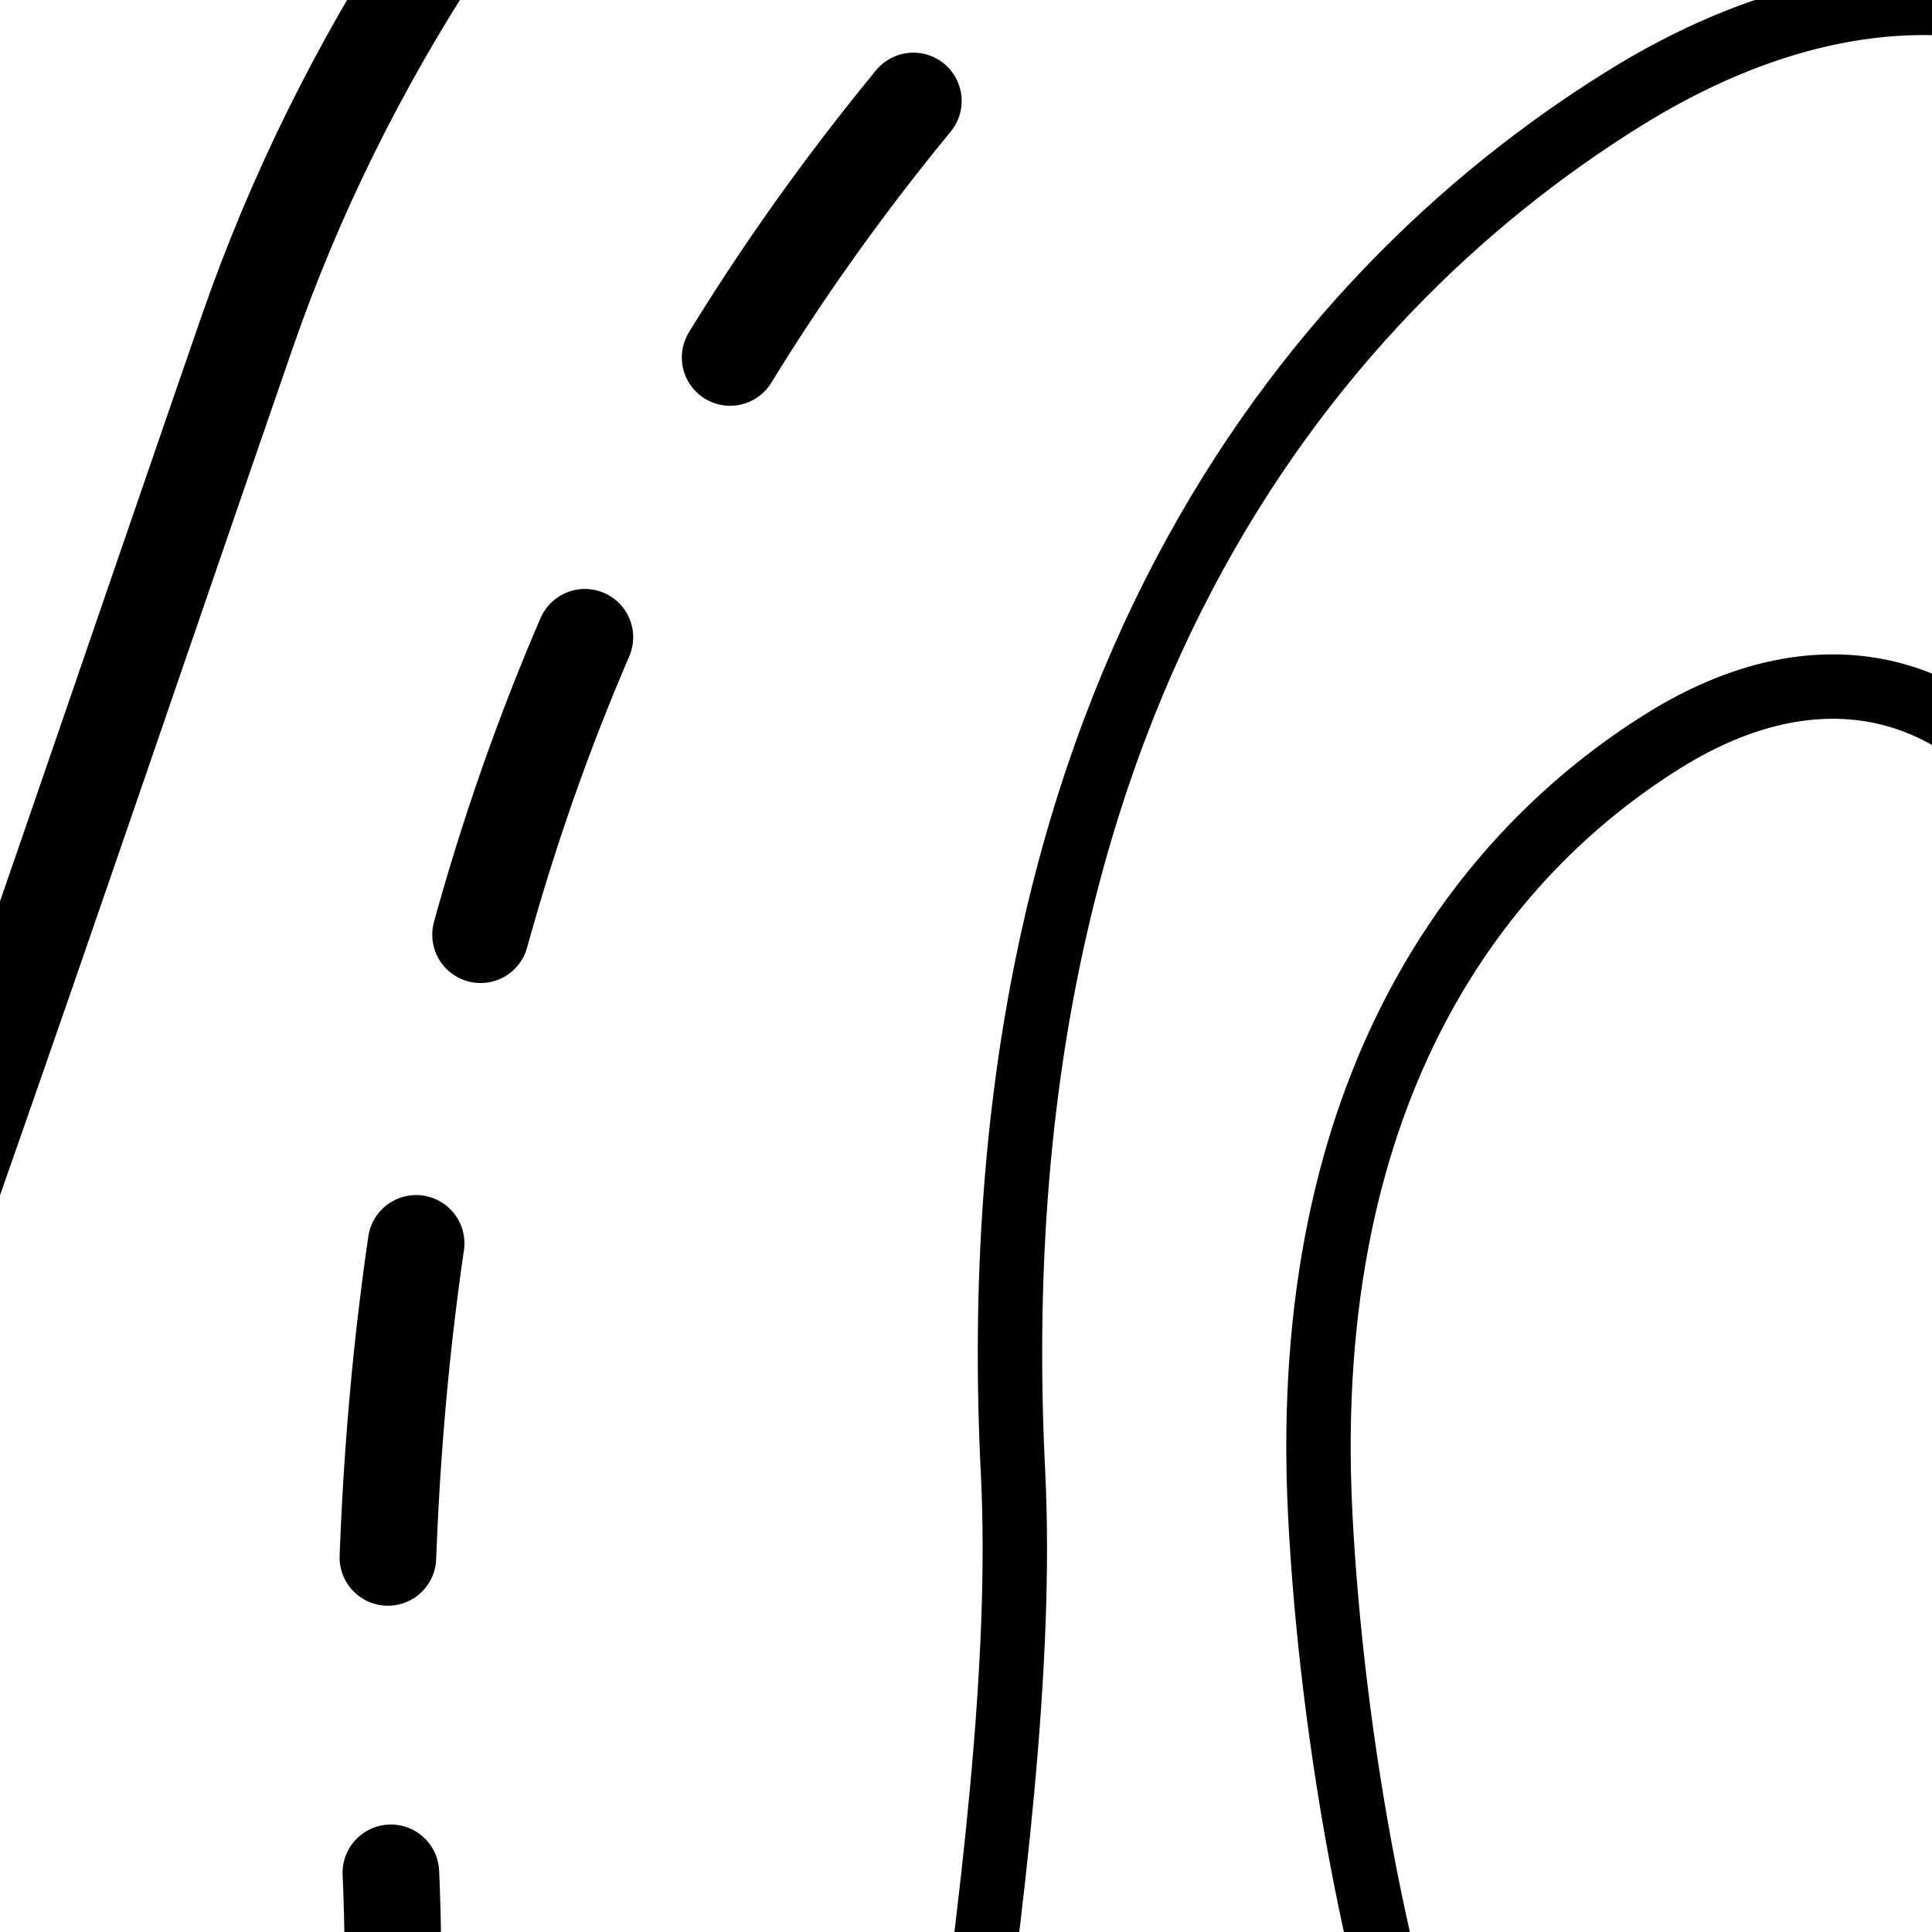
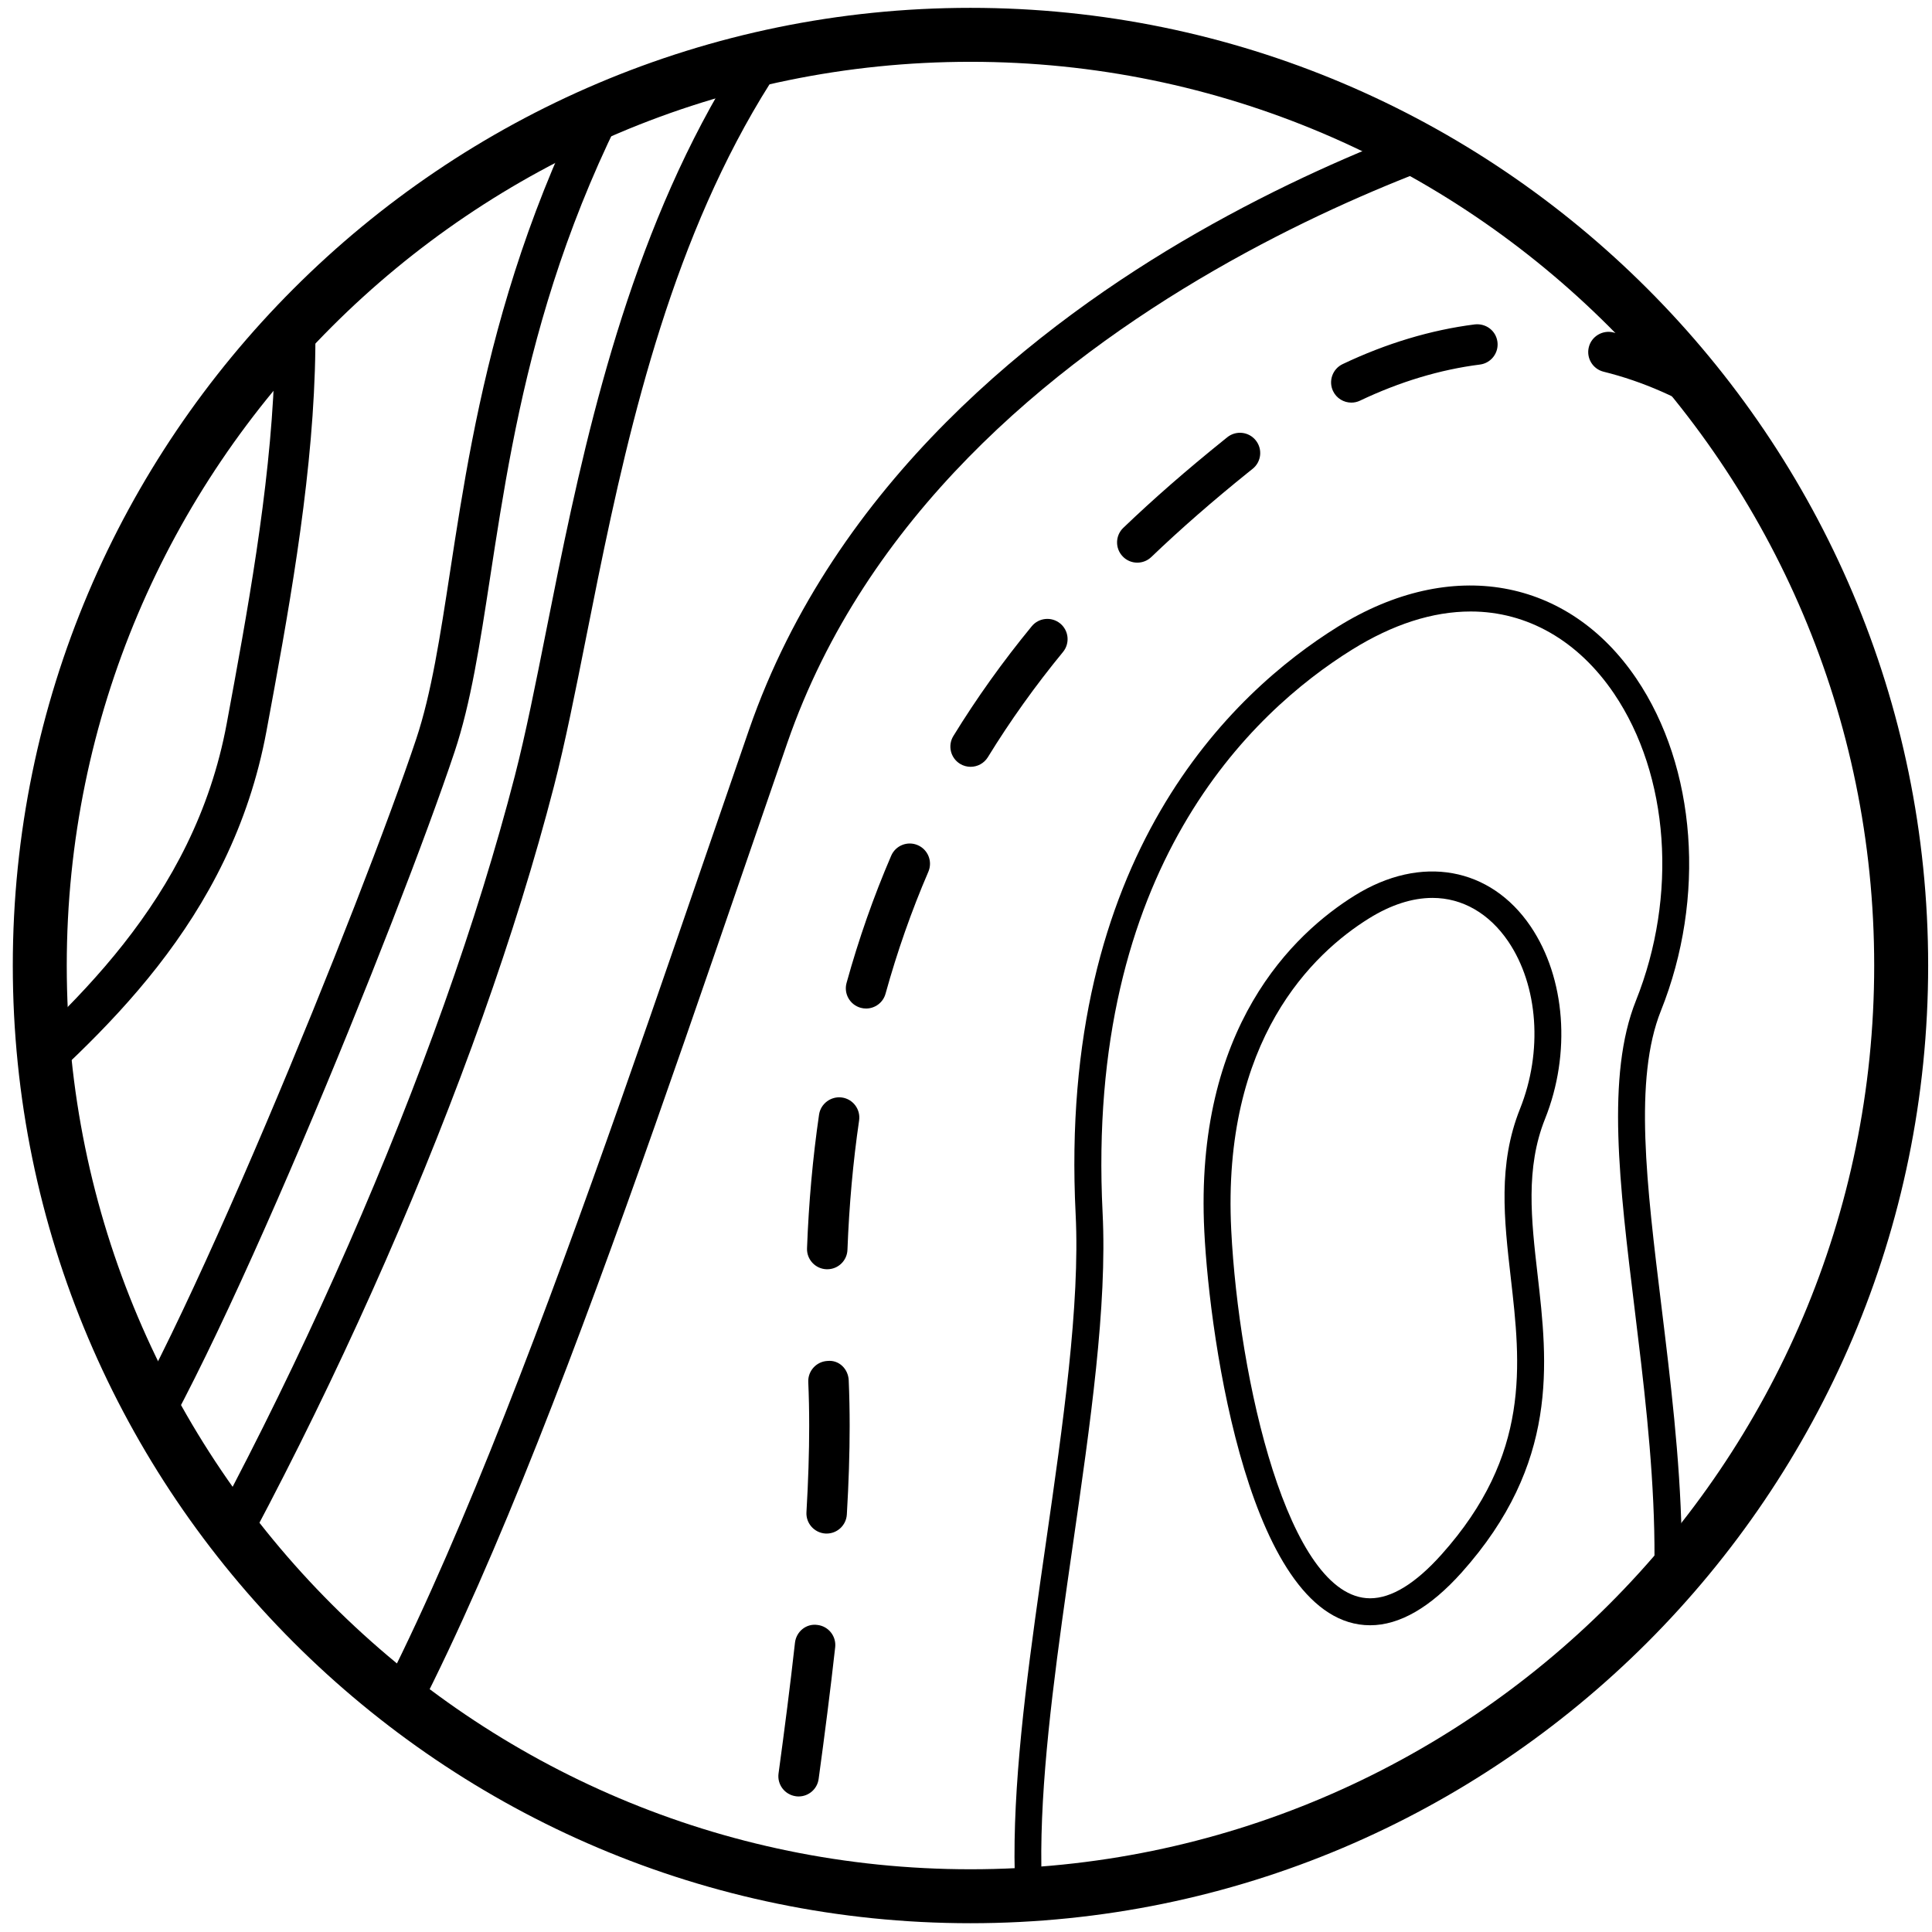
- <svg xmlns="http://www.w3.org/2000/svg" xmlns:xlink="http://www.w3.org/1999/xlink" version="1.1" id="Layer_1" x="0px" y="0px" width="30px" height="30px" viewBox="0 0 30 30" enable-background="new 0 0 30 30" xml:space="preserve">
-   <circle fill="none" stroke="#000000" stroke-width="2" stroke-linecap="round" stroke-linejoin="round" stroke-miterlimit="10" cx="11.333" cy="13.668" r="34.5" />
+ <svg xmlns="http://www.w3.org/2000/svg" xmlns:xlink="http://www.w3.org/1999/xlink" version="1.1" id="wood-pattern" class="pattern-img image-on" x="0px" y="0px" width="176px" height="176px" viewBox="0 0 176 176" enable-background="new 0 0 176 176" xml:space="preserve">
  <g>
    <defs>
-       <circle id="SVGID_1_" cx="11.333" cy="13.668" r="34.5" />
+       <circle id="SVGID_1_" cx="88.408" cy="87.957" r="84.784" />
    </defs>
    <clipPath id="SVGID_2_">
      <use xlink:href="#SVGID_1_" overflow="visible" />
    </clipPath>
-     <path clip-path="url(#SVGID_2_)" fill="none" stroke="#000000" stroke-miterlimit="10" d="M25.834,11.501   c-2.787,1.735-5.668,5.334-5.334,12s3,18.666,8.667,12.333s1-11.667,3-16.667S30.67,8.49,25.834,11.501z" />
-     <path clip-path="url(#SVGID_2_)" fill="none" stroke="#000000" stroke-miterlimit="10" d="M25.209,1.536   c-4.953,3.083-10.072,9.479-9.479,21.324s-8.536,35.682,6.104,31.974c25-6.333,11.075-30.79,14.629-39.675   C40.018,6.273,33.803-3.813,25.209,1.536z" />
-     <g clip-path="url(#SVGID_2_)">
-       <path fill="none" stroke="#000000" stroke-width="1.5" stroke-linecap="round" stroke-linejoin="round" stroke-dasharray="4.899,4.899" d="    M21.207-5.238C13.945,0.61,5.11,9.909,6.059,28.839C7.008,47.77-7.582,85.861,15.813,79.936    c39.952-10.12,26.676-46.902,32.354-61.102C53.848,4.635,38.5-19.166,21.207-5.238z" />
-     </g>
-     <path clip-path="url(#SVGID_2_)" fill="none" stroke="#000000" stroke-width="1.5" stroke-miterlimit="10" d="M31.834-17.833   c0,0-22,5.666-28,23s-12.666,38-19,43.667s-12,4.333-5-7s12.666-24.667,15.333-35S-1.167-25.499,18.5-30.499s-9.332-5.333-17.666,7   s-7.334,23-9.334,29s-9,23.333-12,27.333s-11.667-6.667-8-10.667s11.333-8.333,13-17.333s3.334-18.667-0.666-24.667" />
+     <path clip-path="url(#SVGID_2_)" d="M124.816,148.057L124.816,148.057c-10.918,0-14.607-25.896-15.106-35.873   c-0.935-18.623,8.174-27.162,13.685-30.595c6.08-3.789,12.396-2.577,16.039,2.8c3.18,4.7,3.698,11.585,1.314,17.539   c-1.793,4.48-1.253,9.191-0.68,14.18c0.925,8.067,1.971,17.209-6.916,27.143C130.296,146.439,127.494,148.057,124.816,148.057z    M130.498,81.797c-1.85,0-3.803,0.631-5.803,1.877c-5.055,3.146-13.401,11.02-12.533,28.387c0.68,13.523,5.17,33.539,12.654,33.539   l0,0c1.947,0,4.136-1.344,6.502-3.988c8.154-9.112,7.215-17.303,6.308-25.225c-0.606-5.304-1.181-10.313,0.842-15.373   c2.087-5.219,1.666-11.205-1.069-15.248C135.663,83.208,133.215,81.797,130.498,81.797z" />
+     <path clip-path="url(#SVGID_2_)" d="M107.413,191.307L107.413,191.307c-4.427,0-7.918-1.443-10.38-4.285   c-7.245-8.365-4.45-27.765-1.747-46.522c1.53-10.636,3.116-21.634,2.702-29.888c-1.635-32.612,14.254-47.524,23.869-53.51   c10.357-6.449,21.018-4.438,27.203,4.702c5.484,8.096,6.364,19.979,2.244,30.275c-2.482,6.214-1.311,15.805,0.047,26.908   c3.274,26.791,7.351,60.136-36.836,71.328C111.922,190.973,109.532,191.307,107.413,191.307z M133.979,55.705   c-3.471,0-7.107,1.171-10.818,3.481c-9.158,5.701-24.29,19.946-22.717,51.3c0.426,8.492-1.105,19.113-2.727,30.361   c-2.621,18.213-5.335,37.049,1.176,44.563c3.027,3.5,7.967,4.313,15.021,2.523c42.088-10.664,38.157-42.815,35.001-68.652   c-1.398-11.438-2.605-21.319,0.111-28.116c3.824-9.56,3.041-20.546-1.996-27.987C143.766,58.359,139.13,55.705,133.979,55.705z" />
+     <path clip-path="url(#SVGID_2_)" d="M93.857,253.771c-0.901,0-1.69-0.662-1.821-1.582c-0.144-1.008,0.557-1.941,1.563-2.086   c1.693-0.242,3.496-0.605,5.362-1.078c2.079-0.526,4.095-1.084,6.058-1.67c0.989-0.301,2.008,0.266,2.295,1.24   c0.291,0.977-0.265,2.002-1.238,2.291c-2.012,0.6-4.079,1.174-6.206,1.709c-1.993,0.508-3.927,0.896-5.748,1.154   C94.033,253.768,93.943,253.771,93.857,253.771z M81.925,253.329c-0.165,0-0.333-0.021-0.498-0.067   c-4.404-1.232-7.98-3.755-10.63-7.498c-0.589-0.828-0.392-1.979,0.438-2.568c0.832-0.586,1.982-0.391,2.569,0.438   c2.181,3.078,4.999,5.063,8.617,6.076c0.98,0.276,1.553,1.296,1.278,2.274C83.47,252.797,82.73,253.329,81.925,253.329z    M116.891,247.035c-0.729,0-1.423-0.438-1.711-1.159c-0.38-0.942,0.082-2.017,1.027-2.396c3.74-1.498,7.342-3.172,10.697-4.965   c0.898-0.483,2.015-0.143,2.494,0.754c0.479,0.897,0.143,2.015-0.756,2.494c-3.476,1.859-7.199,3.592-11.068,5.139   C117.352,246.992,117.118,247.035,116.891,247.035z M137.971,235.656c-0.574,0-1.141-0.268-1.5-0.768   c-0.595-0.828-0.404-1.979,0.422-2.574c3.228-2.316,6.25-4.846,8.989-7.514c0.729-0.714,1.896-0.689,2.606,0.033   c0.71,0.73,0.695,1.896-0.033,2.605c-2.869,2.797-6.036,5.444-9.413,7.869C138.716,235.544,138.341,235.656,137.971,235.656z    M67.836,235.454c-0.853,0-1.62-0.597-1.801-1.466c-0.752-3.592-1.18-7.61-1.311-12.287c-0.029-1.016,0.772-1.864,1.79-1.895   c0.989,0.036,1.866,0.772,1.894,1.793c0.124,4.393,0.539,8.307,1.234,11.633c0.209,0.998-0.429,1.976-1.425,2.184   C68.089,235.443,67.962,235.454,67.836,235.454z M155.068,218.938c-0.381,0-0.769-0.115-1.098-0.365   c-0.818-0.605-0.986-1.76-0.379-2.575c2.297-3.09,4.395-6.429,6.234-9.925c0.477-0.896,1.592-1.244,2.49-0.772   c0.9,0.476,1.246,1.591,0.772,2.49c-1.929,3.664-4.129,7.165-6.541,10.405C156.188,218.684,155.633,218.938,155.068,218.938z    M66.827,211.461c-0.037,0-0.076,0-0.114-0.002c-1.017-0.063-1.789-0.938-1.727-1.954c0.225-3.667,0.574-7.623,1.066-12.09   c0.112-1.013,0.997-1.771,2.035-1.628c1.012,0.109,1.741,1.021,1.63,2.031c-0.487,4.408-0.832,8.305-1.053,11.91   C68.605,210.707,67.794,211.461,66.827,211.461z M166.293,197.771c-0.209,0-0.42-0.037-0.626-0.11   c-0.958-0.347-1.452-1.401-1.106-2.358c1.287-3.563,2.412-7.381,3.349-11.335c0.235-0.995,1.237-1.604,2.215-1.37   c0.991,0.231,1.604,1.228,1.371,2.215c-0.966,4.094-2.134,8.045-3.47,11.744C167.755,197.307,167.047,197.771,166.293,197.771z    M69.378,187.508c-0.083,0-0.167-0.004-0.251-0.016c-1.008-0.137-1.714-1.066-1.578-2.072c0.539-3.961,1.112-7.956,1.687-11.945   c0.144-1.004,1.075-1.728,2.087-1.56c1.008,0.144,1.707,1.08,1.561,2.086c-0.573,3.976-1.146,7.963-1.683,11.913   C71.076,186.839,70.285,187.508,69.378,187.508z M171.934,174.4c-0.09,0-0.178-0.006-0.267-0.021   c-1.009-0.146-1.707-1.083-1.562-2.089c0.537-3.707,0.969-7.585,1.315-11.855c0.081-1.016,0.994-1.793,1.983-1.688   c1.017,0.083,1.771,0.971,1.688,1.985c-0.351,4.352-0.79,8.304-1.34,12.09C173.623,173.74,172.833,174.4,171.934,174.4z    M72.752,163.652c-0.083,0-0.167-0.004-0.252-0.018c-1.01-0.14-1.715-1.066-1.577-2.074c0.552-4.043,1.064-8.025,1.496-11.906   c0.113-1.012,1.017-1.77,2.036-1.627c1.012,0.111,1.74,1.022,1.628,2.035c-0.436,3.91-0.95,7.928-1.507,11.996   C74.45,162.984,73.66,163.652,72.752,163.652z M173.977,150.395c-0.029,0-0.057,0-0.082-0.002c-1.017-0.043-1.806-0.902-1.763-1.92   c0.156-3.689,0.267-7.316,0.375-10.847l0.036-1.177c0.031-1.018,0.902-1.749,1.9-1.787c1.018,0.031,1.815,0.885,1.785,1.9   l-0.037,1.176c-0.108,3.546-0.221,7.186-0.379,10.893C175.771,149.619,174.956,150.395,173.977,150.395z M75.306,139.703   c-0.036,0-0.073,0-0.11-0.002c-1.017-0.063-1.792-0.936-1.73-1.949c0.165-2.798,0.249-5.441,0.249-7.854   c0-1.367-0.026-2.698-0.084-4c-0.042-1.015,0.746-1.875,1.762-1.92c1.056-0.104,1.878,0.746,1.923,1.764   c0.057,1.346,0.086,2.734,0.086,4.156c0,2.483-0.086,5.201-0.257,8.067C77.087,138.945,76.274,139.703,75.306,139.703z    M174.872,126.3c-0.036,0-0.071,0-0.104-0.003c-1.018-0.059-1.795-0.93-1.736-1.943c0.273-4.854,0.635-8.717,1.137-12.16   c0.146-1.008,1.076-1.705,2.091-1.559c1.009,0.148,1.703,1.082,1.558,2.092c-0.486,3.332-0.838,7.092-1.104,11.834   C176.656,125.54,175.843,126.3,174.872,126.3z M75.361,115.626c-0.023,0-0.047,0-0.07,0c-1.018-0.038-1.812-0.894-1.773-1.91   c0.156-4.166,0.524-8.264,1.096-12.178c0.148-1.007,1.096-1.698,2.091-1.558c1.008,0.147,1.705,1.084,1.557,2.09   c-0.553,3.785-0.909,7.748-1.061,11.781C77.165,114.848,76.348,115.626,75.361,115.626z M178.854,102.561   c-0.211,0-0.428-0.039-0.633-0.119c-0.943-0.375-1.438-1.366-1.068-2.313c0.011-0.029,0.082-0.204,0.097-0.232   c1.319-3.307,2.198-7.013,2.577-10.944c0.097-1.015,0.998-1.774,2.012-1.657c1.014,0.097,1.754,0.997,1.655,2.01   c-0.41,4.28-1.372,8.328-2.854,12.032C180.346,102.074,179.611,102.561,178.854,102.561z M78.897,91.874   c-0.164,0-0.328-0.021-0.492-0.067c-0.981-0.271-1.558-1.285-1.285-2.267c1.102-3.985,2.468-7.882,4.064-11.584   c0.403-0.936,1.485-1.368,2.423-0.963c0.935,0.404,1.365,1.489,0.963,2.423c-1.53,3.548-2.841,7.284-3.899,11.105   C80.447,91.339,79.705,91.874,78.897,91.874z M181.389,78.959c-0.908,0-1.701-0.671-1.824-1.599   c-0.508-3.792-1.416-7.607-2.698-11.342c-0.331-0.962,0.18-2.011,1.142-2.342c0.967-0.324,2.014,0.181,2.344,1.145   c1.361,3.962,2.328,8.017,2.867,12.05c0.137,1.009-0.572,1.937-1.582,2.071C181.553,78.955,181.471,78.959,181.389,78.959z    M88.419,69.854c-0.33,0-0.663-0.087-0.963-0.272c-0.868-0.533-1.139-1.668-0.606-2.535c2.106-3.431,4.507-6.793,7.138-9.994   c0.645-0.789,1.81-0.898,2.595-0.254c0.785,0.646,0.899,1.808,0.253,2.595c-2.523,3.07-4.826,6.294-6.844,9.583   C89.643,69.543,89.038,69.854,88.419,69.854z M173.634,56.309c-0.638,0-1.258-0.332-1.6-0.923c-1.99-3.456-4.282-6.627-6.813-9.427   c-0.683-0.755-0.623-1.92,0.133-2.603c0.756-0.68,1.92-0.626,2.604,0.13c2.705,2.993,5.152,6.378,7.273,10.058   c0.508,0.883,0.205,2.01-0.68,2.518C174.264,56.229,173.945,56.309,173.634,56.309z M103.604,51.256   c-0.483,0-0.97-0.189-1.328-0.567c-0.707-0.734-0.683-1.902,0.055-2.606c2.736-2.623,5.74-5.247,9.188-8.023l0.28-0.226   c0.792-0.638,1.953-0.518,2.593,0.276c0.641,0.792,0.518,1.952-0.273,2.592l-0.303,0.241c-3.349,2.695-6.273,5.251-8.936,7.801   C104.523,51.086,104.063,51.256,103.604,51.256z M157.484,38.735c-0.344,0-0.688-0.096-0.998-0.296   c-3.326-2.151-6.824-3.692-10.405-4.578c-0.985-0.245-1.589-1.244-1.345-2.231c0.242-0.991,1.261-1.59,2.232-1.347   c3.973,0.984,7.852,2.688,11.52,5.063c0.854,0.553,1.1,1.693,0.548,2.549C158.684,38.438,158.091,38.735,157.484,38.735z    M123.105,36.677c-0.689,0-1.351-0.387-1.668-1.051c-0.437-0.92-0.045-2.02,0.875-2.457c3.977-1.891,8.029-3.108,12.039-3.617   c1.032-0.111,1.935,0.589,2.063,1.597c0.127,1.011-0.588,1.932-1.598,2.061c-3.623,0.458-7.297,1.564-10.922,3.288   C123.641,36.62,123.37,36.677,123.105,36.677z" />
+     <path clip-path="url(#SVGID_2_)" d="M8.014,184.236c-1.76,0-3.271-0.479-4.446-1.463c-3.171-2.653-4.729-9.42,5.862-26.565   c16.314-26.41,30.669-59.175,37.465-85.506c0.991-3.84,1.908-8.453,2.88-13.335c5.471-27.495,13.737-69.045,55.792-79.738   c7.845-1.994,11.697-3.479,13.565-4.393c-9.067-0.757-42.232,5.52-54.999,24.415c-14.3,21.162-17.174,39.894-19.484,54.946   c-0.942,6.139-1.755,11.441-3.232,15.873c-5.013,15.036-22.277,57.709-29.764,67.694c-1.683,2.242-4.166,3.238-6.987,2.805   c-6.83-1.051-14.295-9.938-16.98-17.58c-1.997-5.68-1.474-10.574,1.474-13.789c2.252-2.457,5.085-4.951,8.084-7.591   c9.099-8.008,20.423-17.971,23.41-34.097c3.695-19.952,8.294-44.783-1.358-59.262l3.067-2.045   c10.482,15.725,5.732,41.37,1.915,61.979C21.059,83.962,9.205,94.395-0.32,102.775c-2.923,2.572-5.684,5.002-7.804,7.313   c-2.675,2.919-1.596,7.566-0.712,10.078c2.527,7.189,9.231,14.414,14.065,15.156c1.491,0.242,2.602-0.203,3.475-1.371   c7.147-9.527,24.397-52.193,29.217-66.648c1.377-4.134,2.169-9.292,3.086-15.266c2.24-14.604,5.308-34.603,20.073-56.452   c14.411-21.326,53.457-27.913,60.973-25.488c2.137,0.694,2.324,2.136,2.305,2.724c-0.043,1.352-0.123,3.867-17.881,8.381   C66.674-8.679,58.998,29.91,53.391,58.086c-0.981,4.935-1.909,9.597-2.926,13.538c-6.882,26.666-21.404,59.817-37.897,86.522   c-8.221,13.307-8.711,20.062-6.632,21.804c2.091,1.752,8.457-0.085,16.123-6.942c13.801-12.352,28.859-56.166,42.144-94.825   c1.357-3.951,2.704-7.869,4.036-11.718c7.805-22.545,26.473-37.042,40.76-45.233C124.396,12.404,137.77,8.903,138.33,8.76   l0.922,3.569c-0.531,0.138-53.286,14.193-67.528,55.341c-1.332,3.849-2.678,7.762-4.035,11.712   c-14.087,40.993-28.655,83.382-43.172,96.373C18.364,181.257,12.411,184.236,8.014,184.236z" />
  </g>
+   <path id="contour" d="M88.408,175.2c-48.105,0-87.242-39.136-87.242-87.243c0-48.105,39.137-87.242,87.242-87.242  c48.107,0,87.242,39.137,87.242,87.242C175.65,136.064,136.516,175.2,88.408,175.2z M88.408,5.63  c-45.396,0-82.327,36.932-82.327,82.327c0,45.396,36.932,82.328,82.327,82.328c45.395,0,82.326-36.934,82.326-82.328  C170.734,42.562,133.803,5.63,88.408,5.63z" />
</svg>
